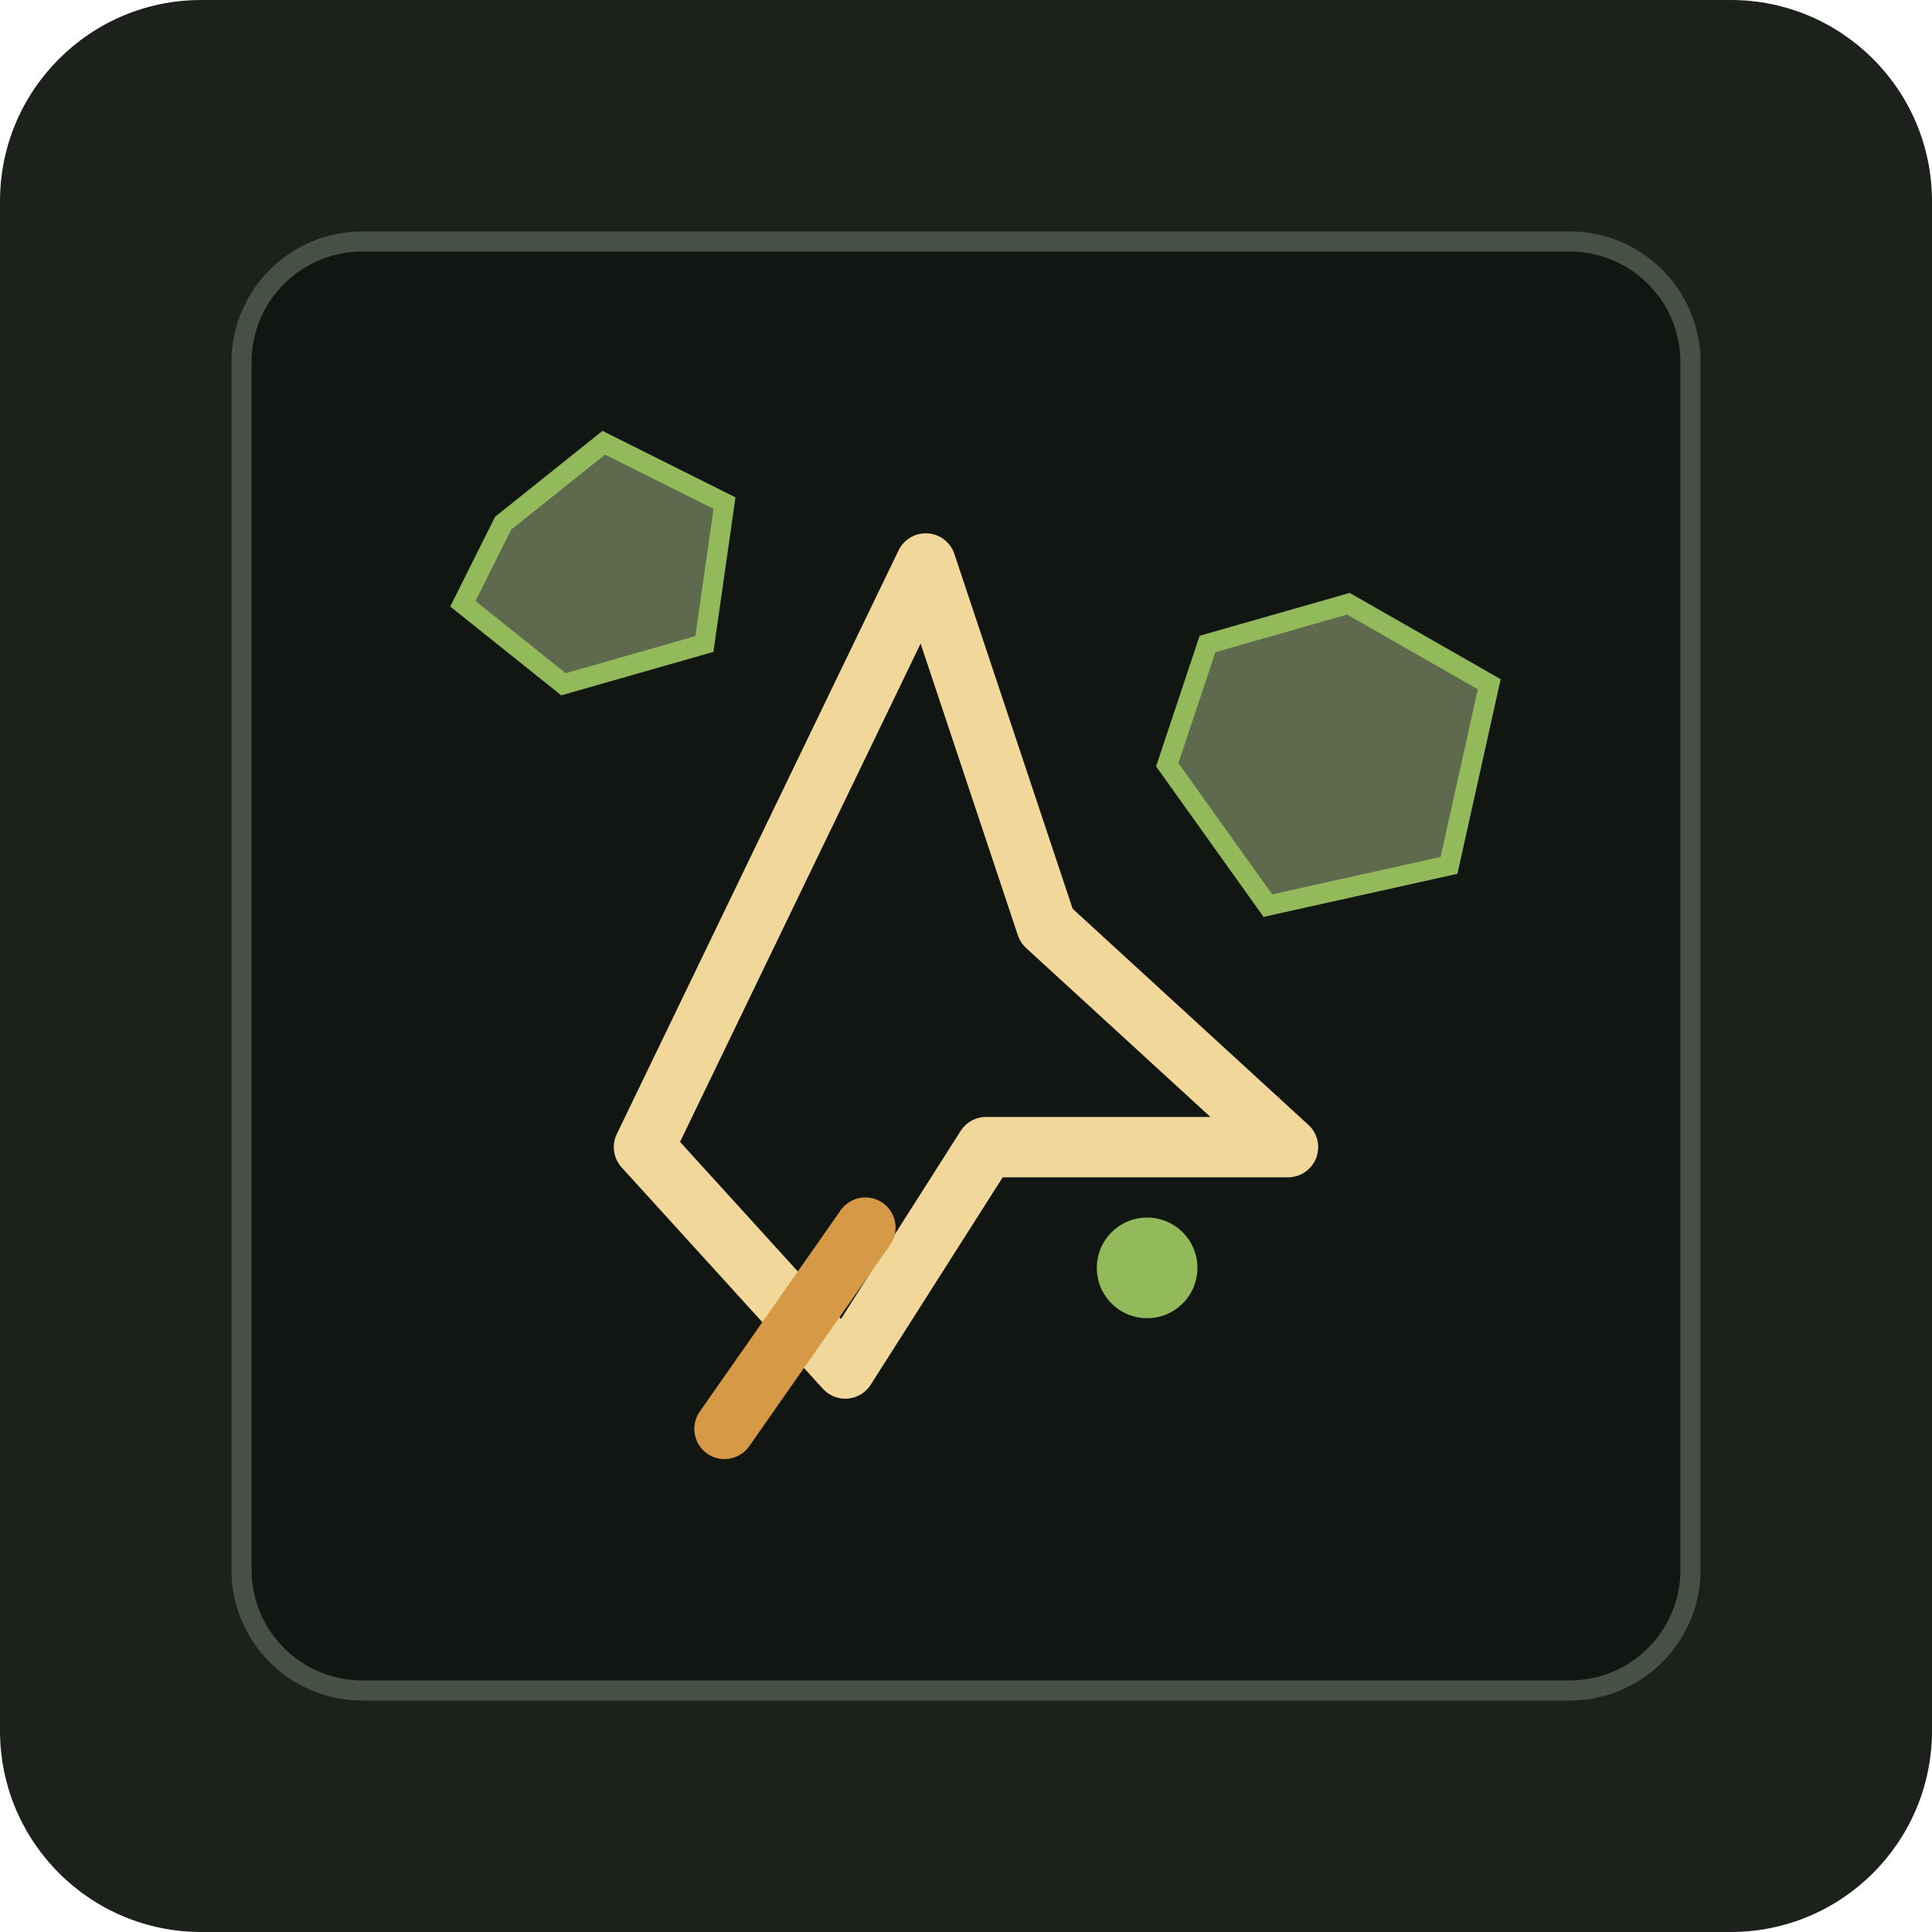
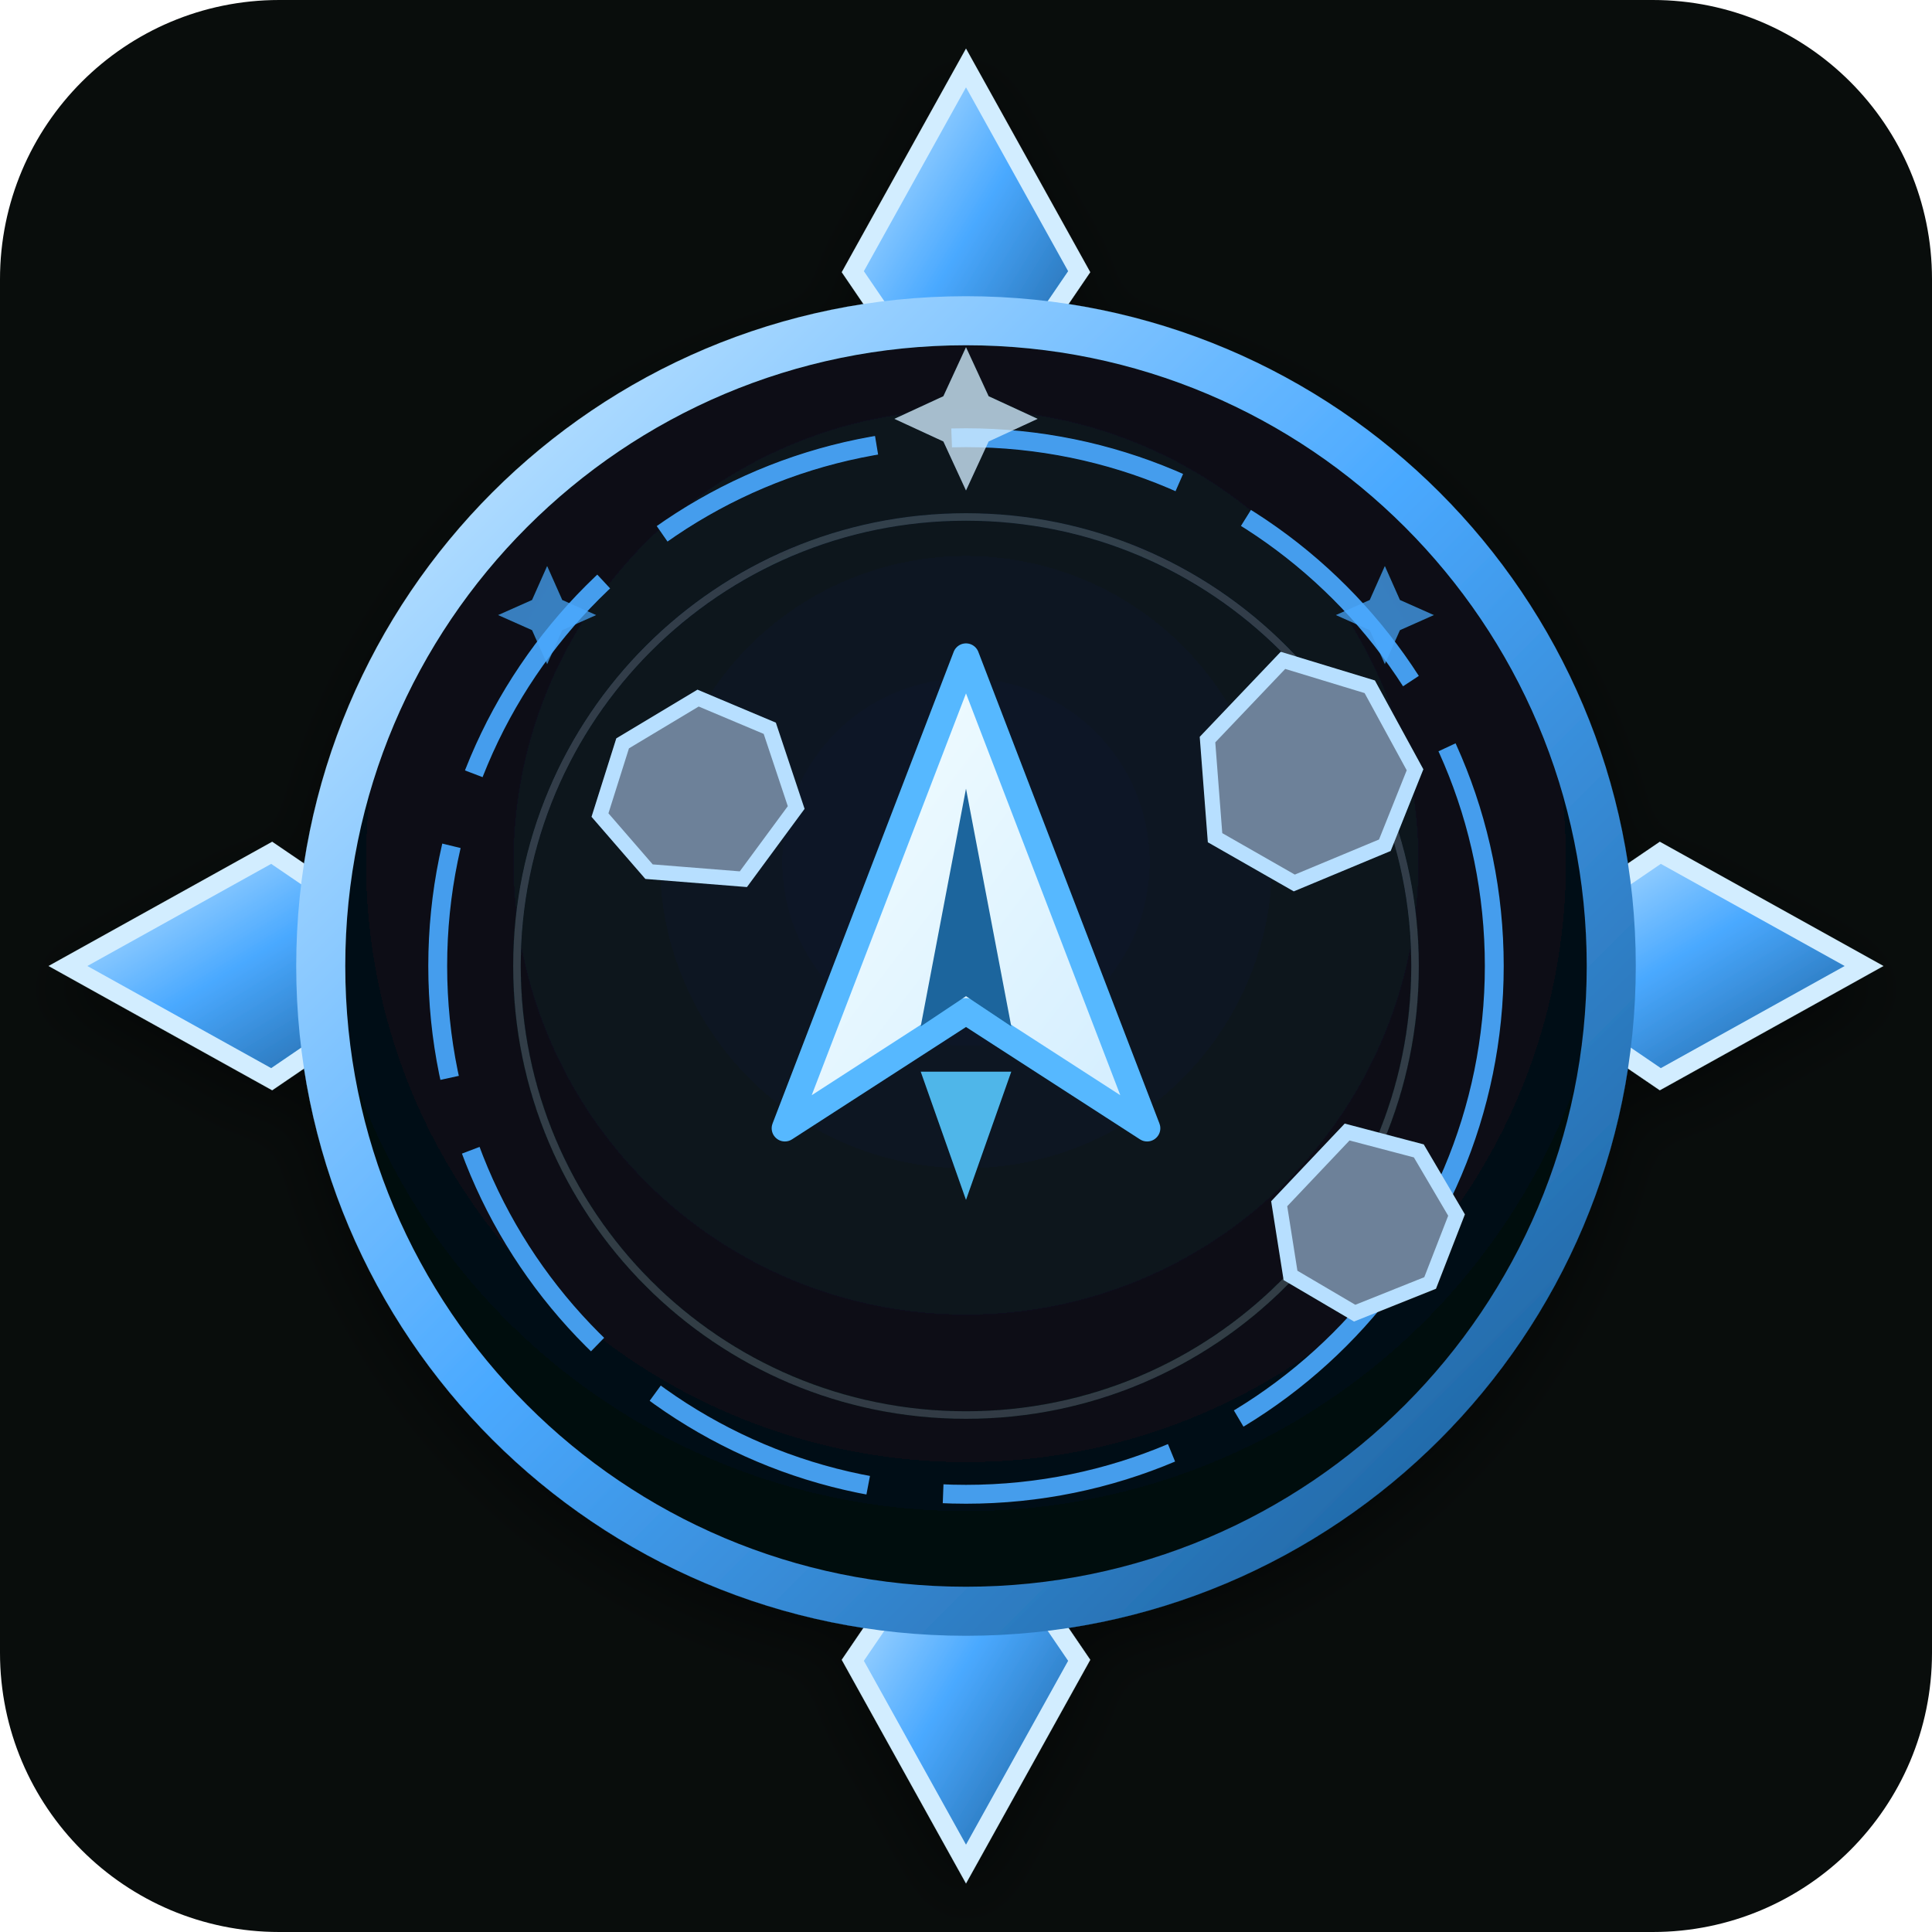
- <svg xmlns="http://www.w3.org/2000/svg" viewBox="0 0 96 96">
-   <rect width="96" height="96" rx="10" fill="#1c211c" />
-   <rect x="12" y="12" width="72" height="72" rx="6" fill="#121613" stroke="#465045" />
-   <path d="M32 57 46 28l6 18 12 11-15 0-7 11Z" fill="none" stroke="#f1d89a" stroke-width="3" stroke-linejoin="round" />
-   <path d="M43 61 36 71" stroke="#d69a47" stroke-width="3" stroke-linecap="round" />
-   <path d="M67 30 74 34 72 43 63 45 58 38 60 32Z" fill="#5e694e" stroke="#92b95a" />
-   <path d="M25 26 30 22 36 25 35 32 28 34 23 30Z" fill="#5e694e" stroke="#92b95a" />
-   <circle cx="57" cy="63" r="2.5" fill="#92b95a" />
+ <svg xmlns="http://www.w3.org/2000/svg" viewBox="0 0 512 512">
+   <defs>
+     <radialGradient id="bg" cx="50%" cy="42%" r="66%">
+       <stop stop-color="#0a1b2c" />
+       <stop offset="1" stop-color="#050909" />
+     </radialGradient>
+     <linearGradient id="a" x1="0" y1="0" x2="1" y2="1">
+       <stop stop-color="#d2edff" />
+       <stop offset=".48" stop-color="#4aa9ff" />
+       <stop offset="1" stop-color="#15568e" />
+     </linearGradient>
+     <linearGradient id="m" x1="0" y1="0" x2="1" y2="1">
+       <stop stop-color="#f7ffff" />
+       <stop offset="1" stop-color="#d2edff" />
+     </linearGradient>
+     <filter id="sh" x="-30%" y="-30%" width="160%" height="160%">
+       <feGaussianBlur in="SourceAlpha" stdDeviation="8" />
+       <feOffset dy="6" />
+       <feComponentTransfer>
+         <feFuncA type="linear" slope=".42" />
+       </feComponentTransfer>
+       <feMerge>
+         <feMergeNode />
+         <feMergeNode in="SourceGraphic" />
+       </feMerge>
+     </filter>
+   </defs>
+   <rect width="512" height="512" rx="74" fill="#090d0c" />
+   <g filter="url(#sh)">
+     <path d="M256 18 286 72 256 116 226 72Z" fill="url(#a)" stroke="#d2edff" stroke-width="5" />
+     <path d="M494 256 440 286 396 256 440 226Z" fill="url(#a)" stroke="#d2edff" stroke-width="5" />
+     <path d="M256 494 226 440 256 396 286 440Z" fill="url(#a)" stroke="#d2edff" stroke-width="5" />
+     <path d="M18 256 72 226 116 256 72 286Z" fill="url(#a)" stroke="#d2edff" stroke-width="5" />
+     <circle cx="256" cy="256" r="171" fill="url(#bg)" stroke="url(#a)" stroke-width="13" />
+     <circle cx="256" cy="256" r="140" fill="none" stroke="#4aa9ff" stroke-width="5" stroke-dasharray="62 20" opacity=".92" />
+     <circle cx="256" cy="256" r="119" fill="none" stroke="#d2edff" stroke-width="2" opacity=".2" />
+     <path d="m256 92 6 13 13 6-13 6-6 13-6-13-13-6 13-6Z" fill="#d2edff" opacity=".78" />
+     <path d="m145 150 4 9 9 4-9 4-4 9-4-9-9-4 9-4Z" fill="#4aa9ff" opacity=".72" />
+     <path d="m367 150 4 9 9 4-9 4-4 9-4-9-9-4 9-4Z" fill="#4aa9ff" opacity=".72" />
+     <path d="m256 174 48 125-48-31-48 31Z" fill="url(#m)" stroke="#57b8ff" stroke-width="7" stroke-linejoin="round" />
+     <path d="m256 209 12 63-12-8-12 8Z" fill="#1a659d" />
+     <g fill="#6d8199" stroke="#b7dfff" stroke-width="4">
+       <path d="m165 197 20-12 19 8 7 21-14 19-25-2-13-15Z" />
+       <path d="m340 175 23 7 12 22-8 20-24 10-21-12-2-26Z" />
+       <path d="m357 300 19 5 10 17-7 18-20 8-17-10-3-19Z" />
+     </g>
+     <path d="m244 284 12 34 12-34" fill="#58c8ff" opacity=".9" />
+   </g>
</svg>
